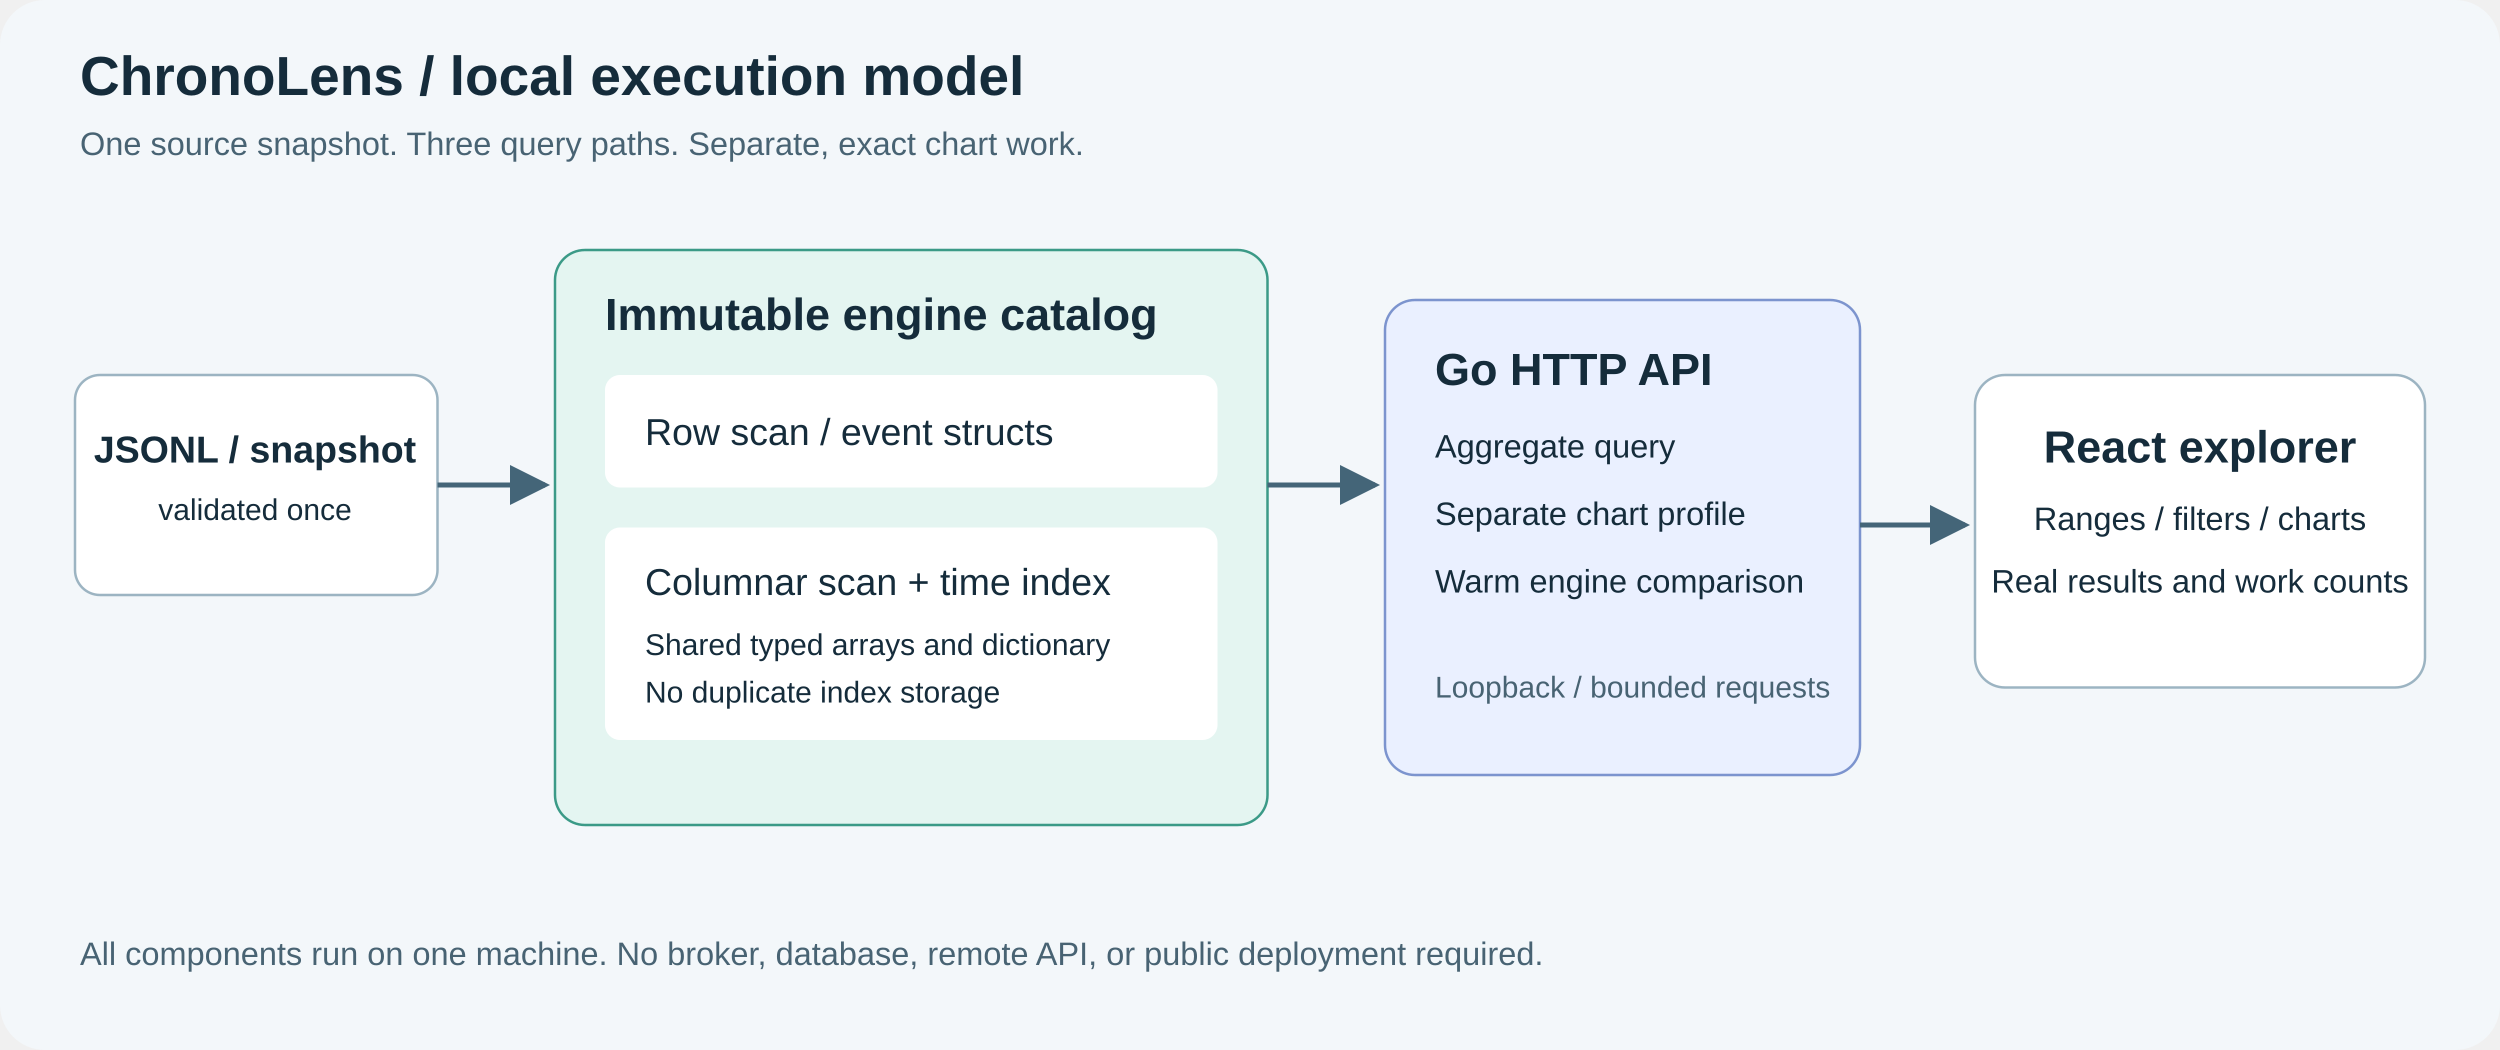
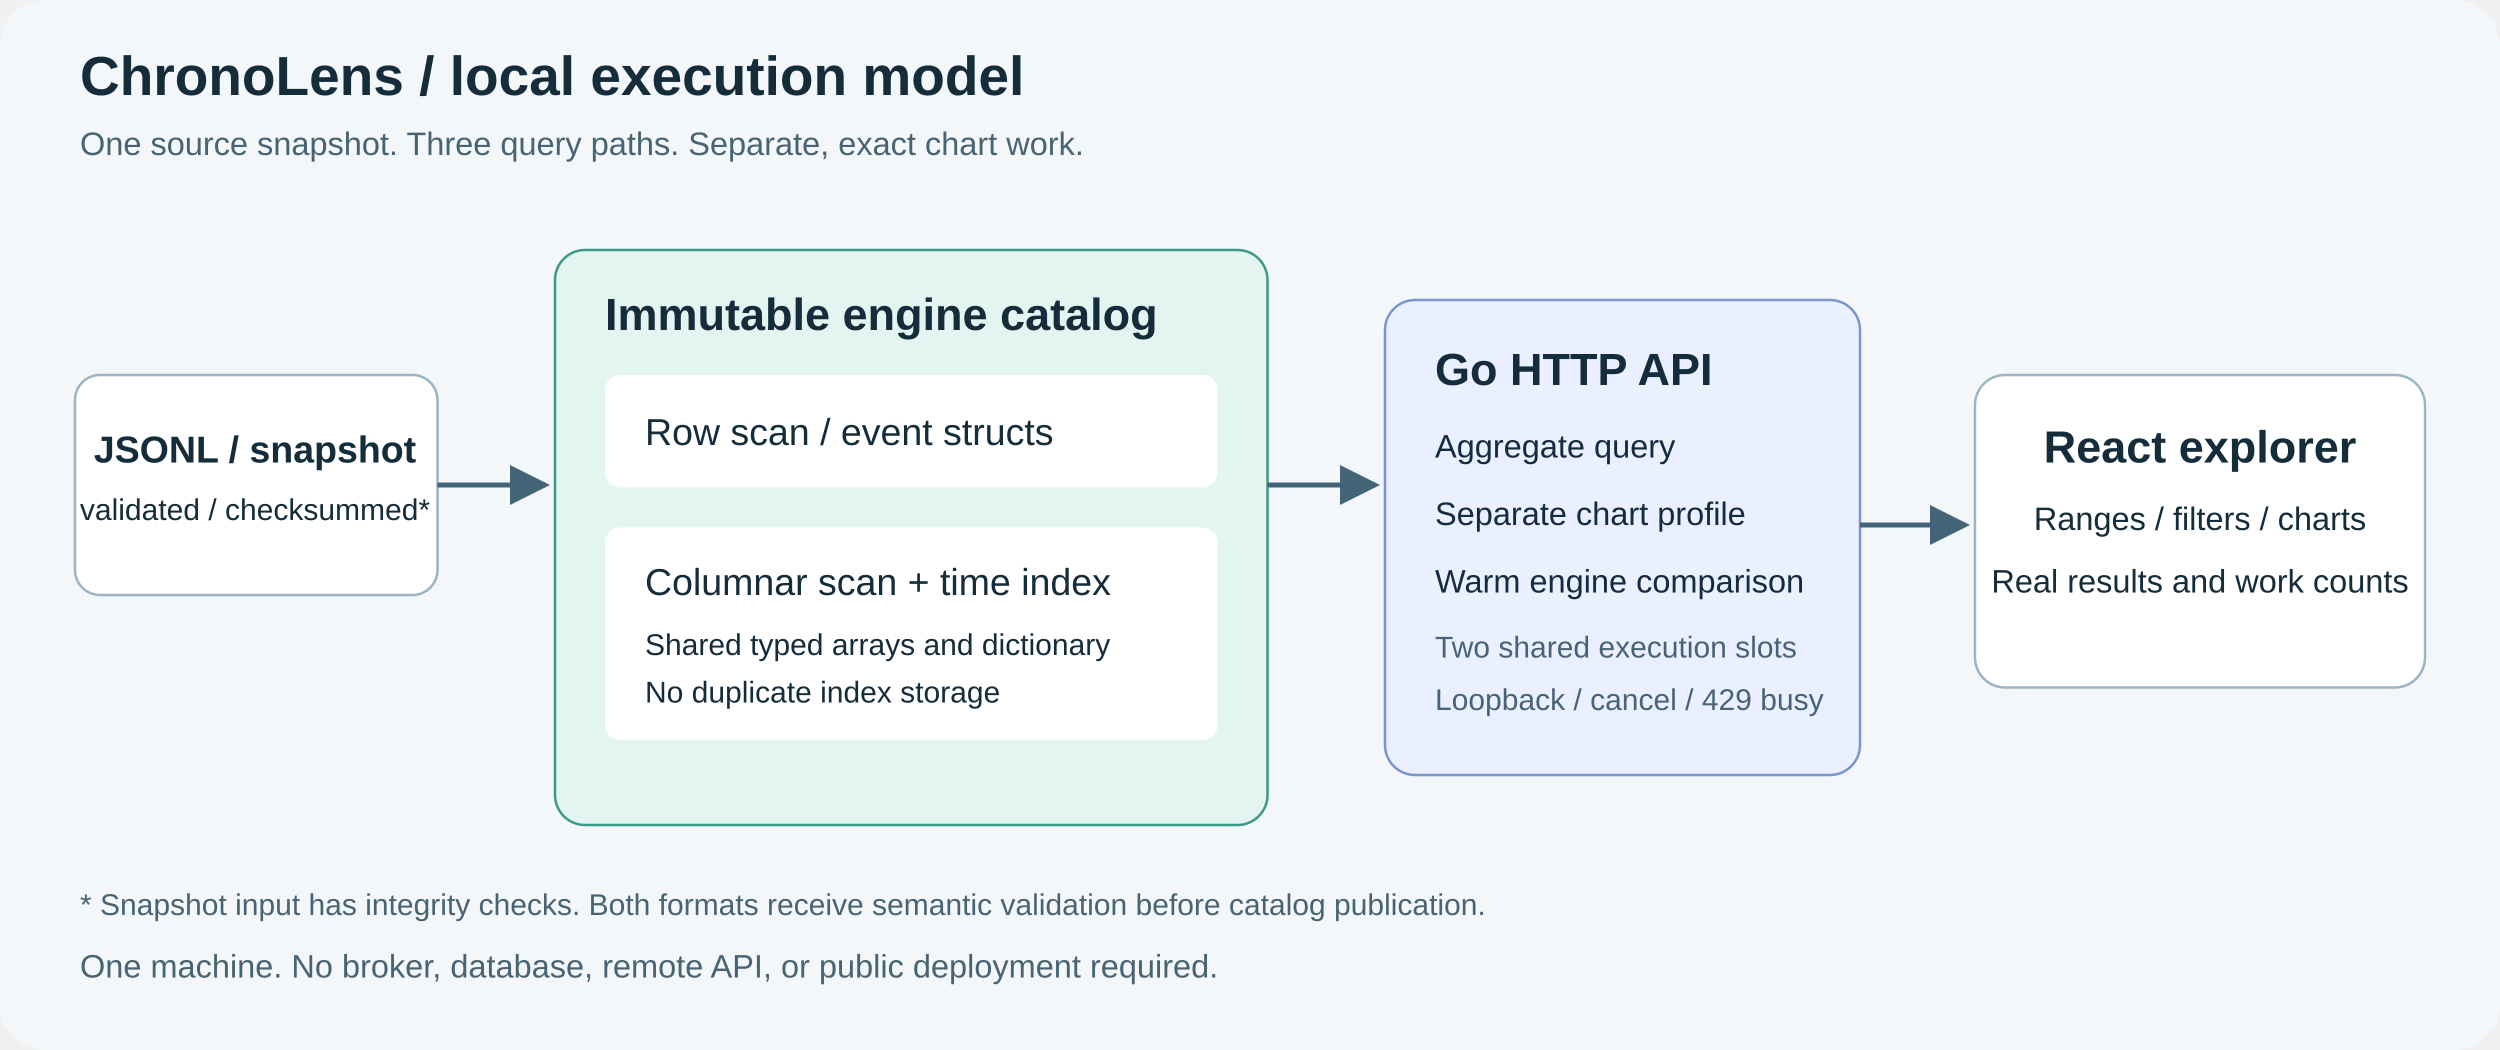
<svg xmlns="http://www.w3.org/2000/svg" width="1000" height="420" viewBox="0 0 1000 420" role="img" aria-labelledby="title description">
  <defs>
    <marker id="arrow" markerWidth="8" markerHeight="8" refX="7" refY="4" orient="auto">
      <path d="M0 0L8 4L0 8" fill="#446578" />
    </marker>
  </defs>
  <rect width="1000" height="420" rx="18" fill="#f3f7fa" />
  <g font-family="Segoe UI,Arial,sans-serif" fill="#152c3b">
    <text x="32" y="38" font-size="22" font-weight="700">ChronoLens / local execution model</text>
    <text x="32" y="62" font-size="13" fill="#486373">One source snapshot. Three query paths. Separate, exact chart work.</text>
    <rect x="30" y="150" width="145" height="88" rx="10" fill="#fff" stroke="#9cb4c2" />
    <text x="102" y="185" text-anchor="middle" font-size="15" font-weight="600">JSONL / snapshot</text>
-     <text x="102" y="208" text-anchor="middle" font-size="12">validated once</text>
+     <text x="102" y="208" text-anchor="middle" font-size="12">validated / checksummed*</text>
    <rect x="222" y="100" width="285" height="230" rx="12" fill="#e4f5f1" stroke="#3b9a87" />
    <text x="242" y="132" font-size="18" font-weight="600">Immutable engine catalog</text>
    <rect x="242" y="150" width="245" height="45" rx="6" fill="#fff" />
    <text x="258" y="178" font-size="15">Row scan / event structs</text>
    <rect x="242" y="211" width="245" height="85" rx="6" fill="#fff" />
    <text x="258" y="238" font-size="15">Columnar scan + time index</text>
    <text x="258" y="262" font-size="12">Shared typed arrays and dictionary</text>
    <text x="258" y="281" font-size="12">No duplicate index storage</text>
    <rect x="554" y="120" width="190" height="190" rx="12" fill="#eaf0ff" stroke="#7c94ce" />
    <text x="574" y="154" font-size="18" font-weight="600">Go HTTP API</text>
    <text x="574" y="183" font-size="13">Aggregate query</text>
    <text x="574" y="210" font-size="13">Separate chart profile</text>
    <text x="574" y="237" font-size="13">Warm engine comparison</text>
-     <text x="574" y="279" font-size="12" fill="#486373">Loopback / bounded requests</text>
+     <text x="574" y="263" font-size="12" fill="#486373">Two shared execution slots</text>
+     <text x="574" y="284" font-size="12" fill="#486373">Loopback / cancel / 429 busy</text>
    <rect x="790" y="150" width="180" height="125" rx="12" fill="#fff" stroke="#9cb4c2" />
    <text x="880" y="185" text-anchor="middle" font-size="18" font-weight="600">React explorer</text>
    <text x="880" y="212" text-anchor="middle" font-size="13">Ranges / filters / charts</text>
    <text x="880" y="237" text-anchor="middle" font-size="13">Real results and work counts</text>
-     <text x="32" y="386" font-size="13" fill="#486373">All components run on one machine. No broker, database, remote API, or public deployment required.</text>
+     <text x="32" y="366" font-size="12" fill="#486373">* Snapshot input has integrity checks. Both formats receive semantic validation before catalog publication.</text>
+     <text x="32" y="391" font-size="13" fill="#486373">One machine. No broker, database, remote API, or public deployment required.</text>
  </g>
  <g fill="none" stroke="#446578" stroke-width="2" marker-end="url(#arrow)">
    <path d="M175 194H218" />
    <path d="M507 194H550" />
    <path d="M744 210H786" />
  </g>
</svg>
